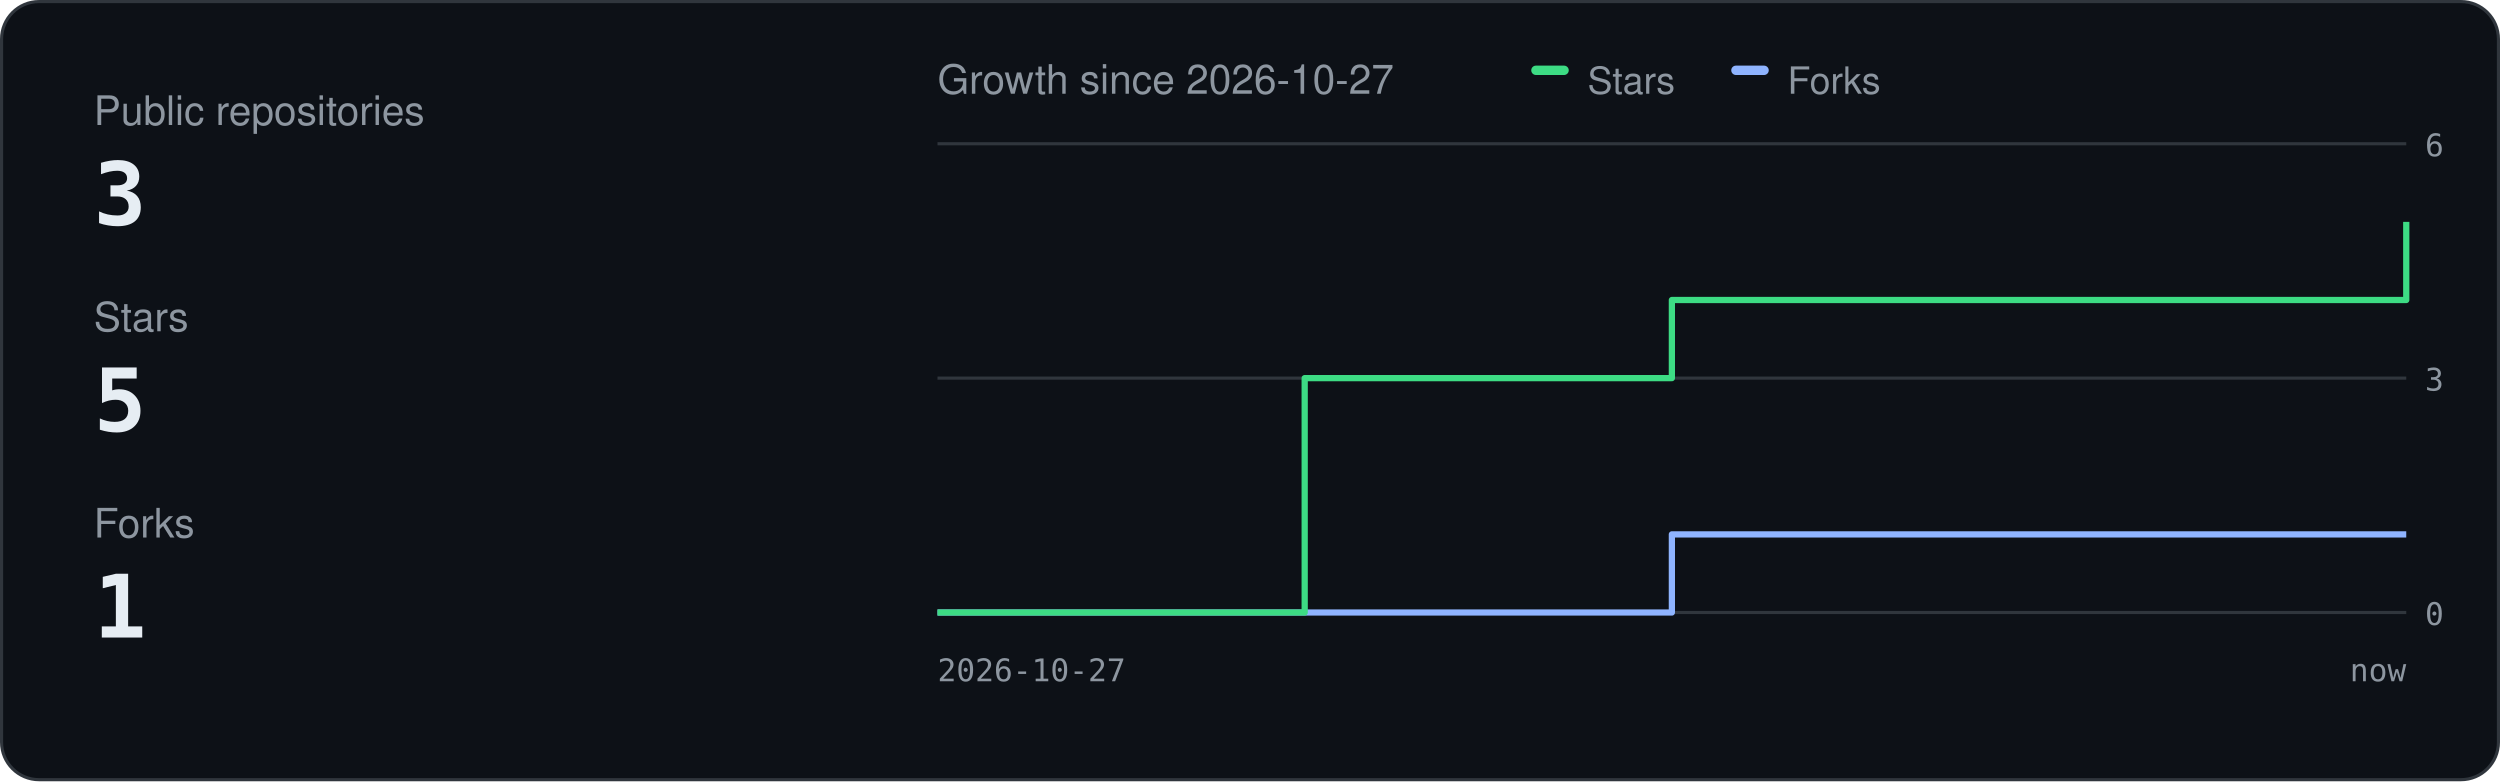
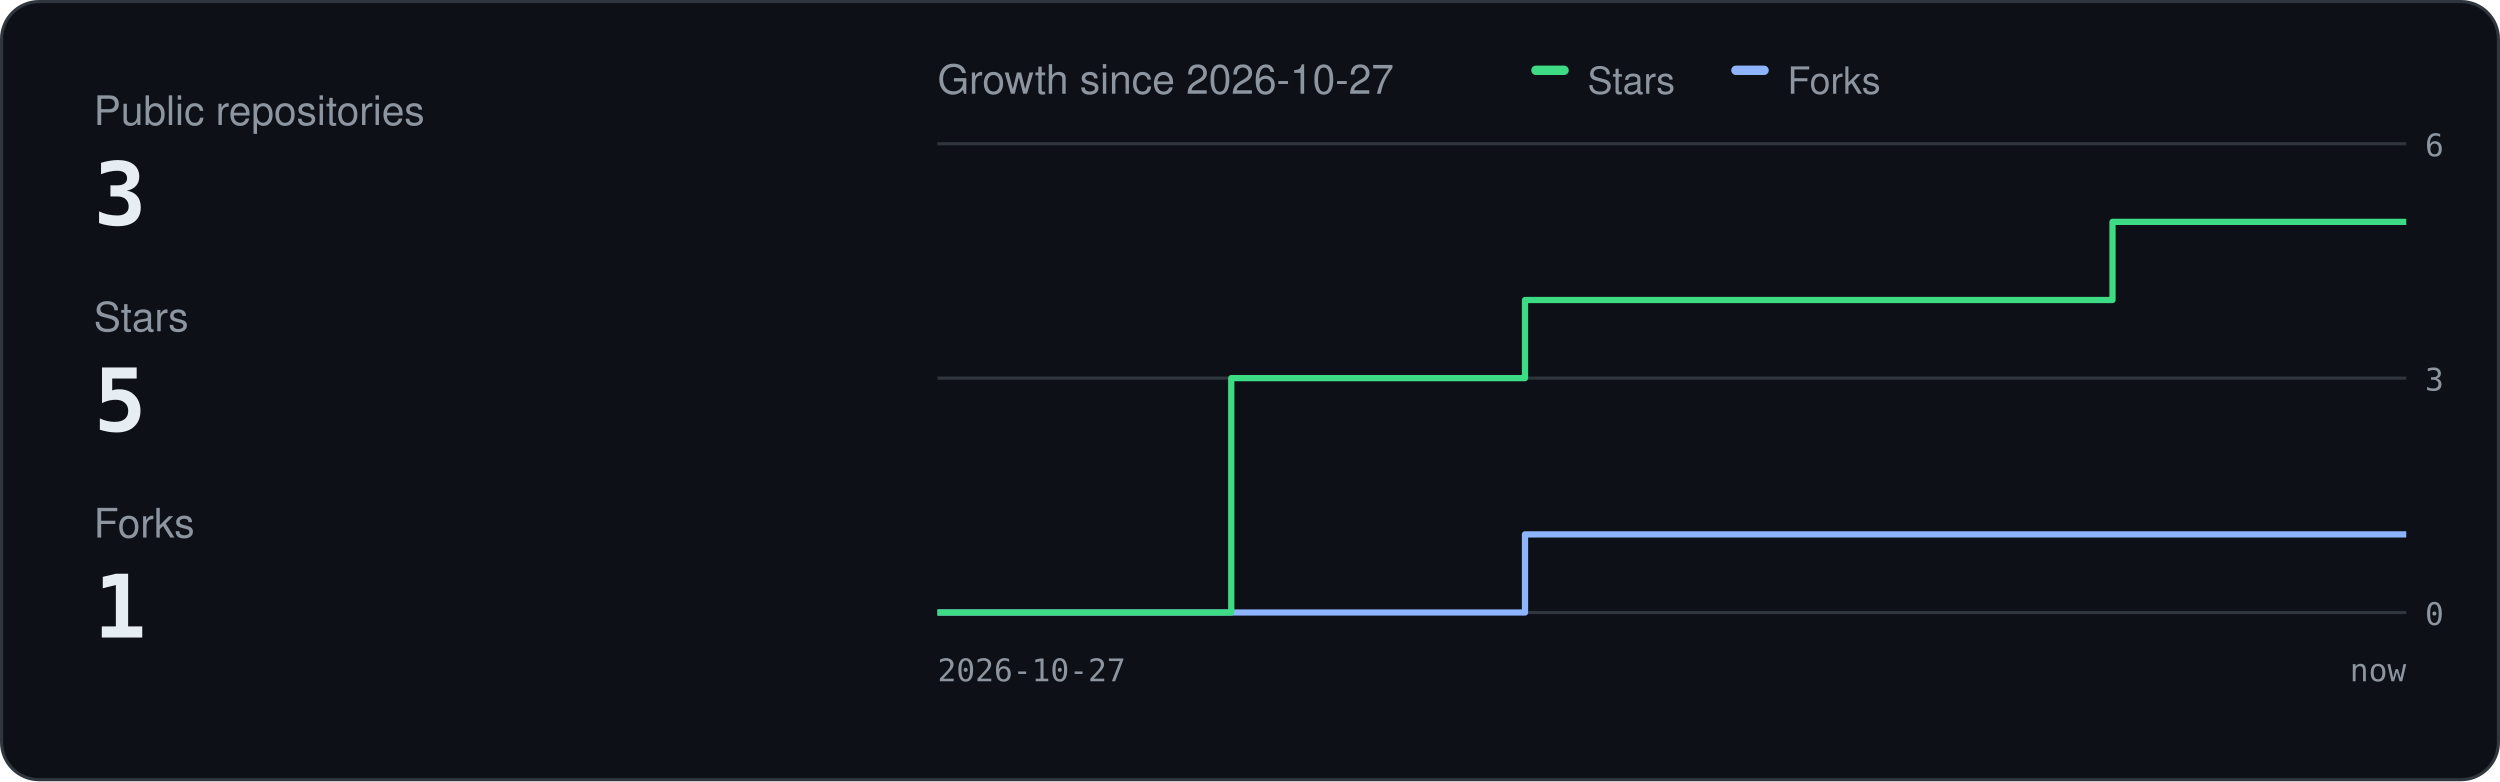
<svg xmlns="http://www.w3.org/2000/svg" width="800" height="250" viewBox="0 0 800 250" role="img" aria-label="TypeSOL organization: 3 public repositories, 5 stars, 1 forks">
  <rect x="0.5" y="0.5" width="799" height="249" rx="12" fill="#0d1117" stroke="#30363d" />
  <text x="30" y="40" font-family="-apple-system, BlinkMacSystemFont, 'Segoe UI', Helvetica, Arial, sans-serif" font-size="13" fill="#8d96a0">Public repositories</text>
  <text x="30" y="72" font-family="ui-monospace, SFMono-Regular, Menlo, monospace" font-size="28" font-weight="600" fill="#e6edf3">3</text>
  <text x="30" y="106" font-family="-apple-system, BlinkMacSystemFont, 'Segoe UI', Helvetica, Arial, sans-serif" font-size="13" fill="#8d96a0">Stars</text>
  <text x="30" y="138" font-family="ui-monospace, SFMono-Regular, Menlo, monospace" font-size="28" font-weight="600" fill="#e6edf3">5</text>
  <text x="30" y="172" font-family="-apple-system, BlinkMacSystemFont, 'Segoe UI', Helvetica, Arial, sans-serif" font-size="13" fill="#8d96a0">Forks</text>
  <text x="30" y="204" font-family="ui-monospace, SFMono-Regular, Menlo, monospace" font-size="28" font-weight="600" fill="#e6edf3">1</text>
  <text x="300" y="30" font-family="-apple-system, BlinkMacSystemFont, 'Segoe UI', Helvetica, Arial, sans-serif" font-size="13" fill="#8d96a0">Growth since 2026-10-27</text>
  <rect x="490" y="21" width="12" height="3" rx="1.5" fill="#3ddc84" />
  <text x="508" y="30" font-family="-apple-system, BlinkMacSystemFont, 'Segoe UI', Helvetica, Arial, sans-serif" font-size="12" fill="#8d96a0">Stars</text>
  <rect x="554" y="21" width="12" height="3" rx="1.5" fill="#8fb4ff" />
  <text x="572" y="30" font-family="-apple-system, BlinkMacSystemFont, 'Segoe UI', Helvetica, Arial, sans-serif" font-size="12" fill="#8d96a0">Forks</text>
  <line x1="300" x2="770" y1="46" y2="46" stroke="#30363d" stroke-width="1" />
  <text x="776" y="50" font-family="ui-monospace, SFMono-Regular, Menlo, monospace" font-size="10" fill="#8d96a0">6</text>
  <line x1="300" x2="770" y1="121" y2="121" stroke="#30363d" stroke-width="1" />
  <text x="776" y="125" font-family="ui-monospace, SFMono-Regular, Menlo, monospace" font-size="10" fill="#8d96a0">3</text>
  <line x1="300" x2="770" y1="196" y2="196" stroke="#30363d" stroke-width="1" />
  <text x="776" y="200" font-family="ui-monospace, SFMono-Regular, Menlo, monospace" font-size="10" fill="#8d96a0">0</text>
-   <path d="M300.0,196.0H417.5V196.0H535.0V171.0H770.0V171.0H770" fill="none" stroke="#8fb4ff" stroke-width="2" stroke-linejoin="round" />
-   <path d="M300.0,196.0H417.5V121.0H535.0V96.0H770.0V71.0H770" fill="none" stroke="#3ddc84" stroke-width="2" stroke-linejoin="round" />
+   <path d="M300.0,196.0H394.0V196.0H488.0V171.0H676.0V171.0H770" fill="none" stroke="#8fb4ff" stroke-width="2" stroke-linejoin="round" />
+   <path d="M300.0,196.0H394.0V121.0H488.0V96.0H676.0V71.0H770" fill="none" stroke="#3ddc84" stroke-width="2" stroke-linejoin="round" />
  <text x="300" y="218" font-family="ui-monospace, SFMono-Regular, Menlo, monospace" font-size="10" fill="#8d96a0">2026-10-27</text>
  <text x="770" y="218" font-family="ui-monospace, SFMono-Regular, Menlo, monospace" font-size="10" fill="#8d96a0" text-anchor="end">now</text>
</svg>
